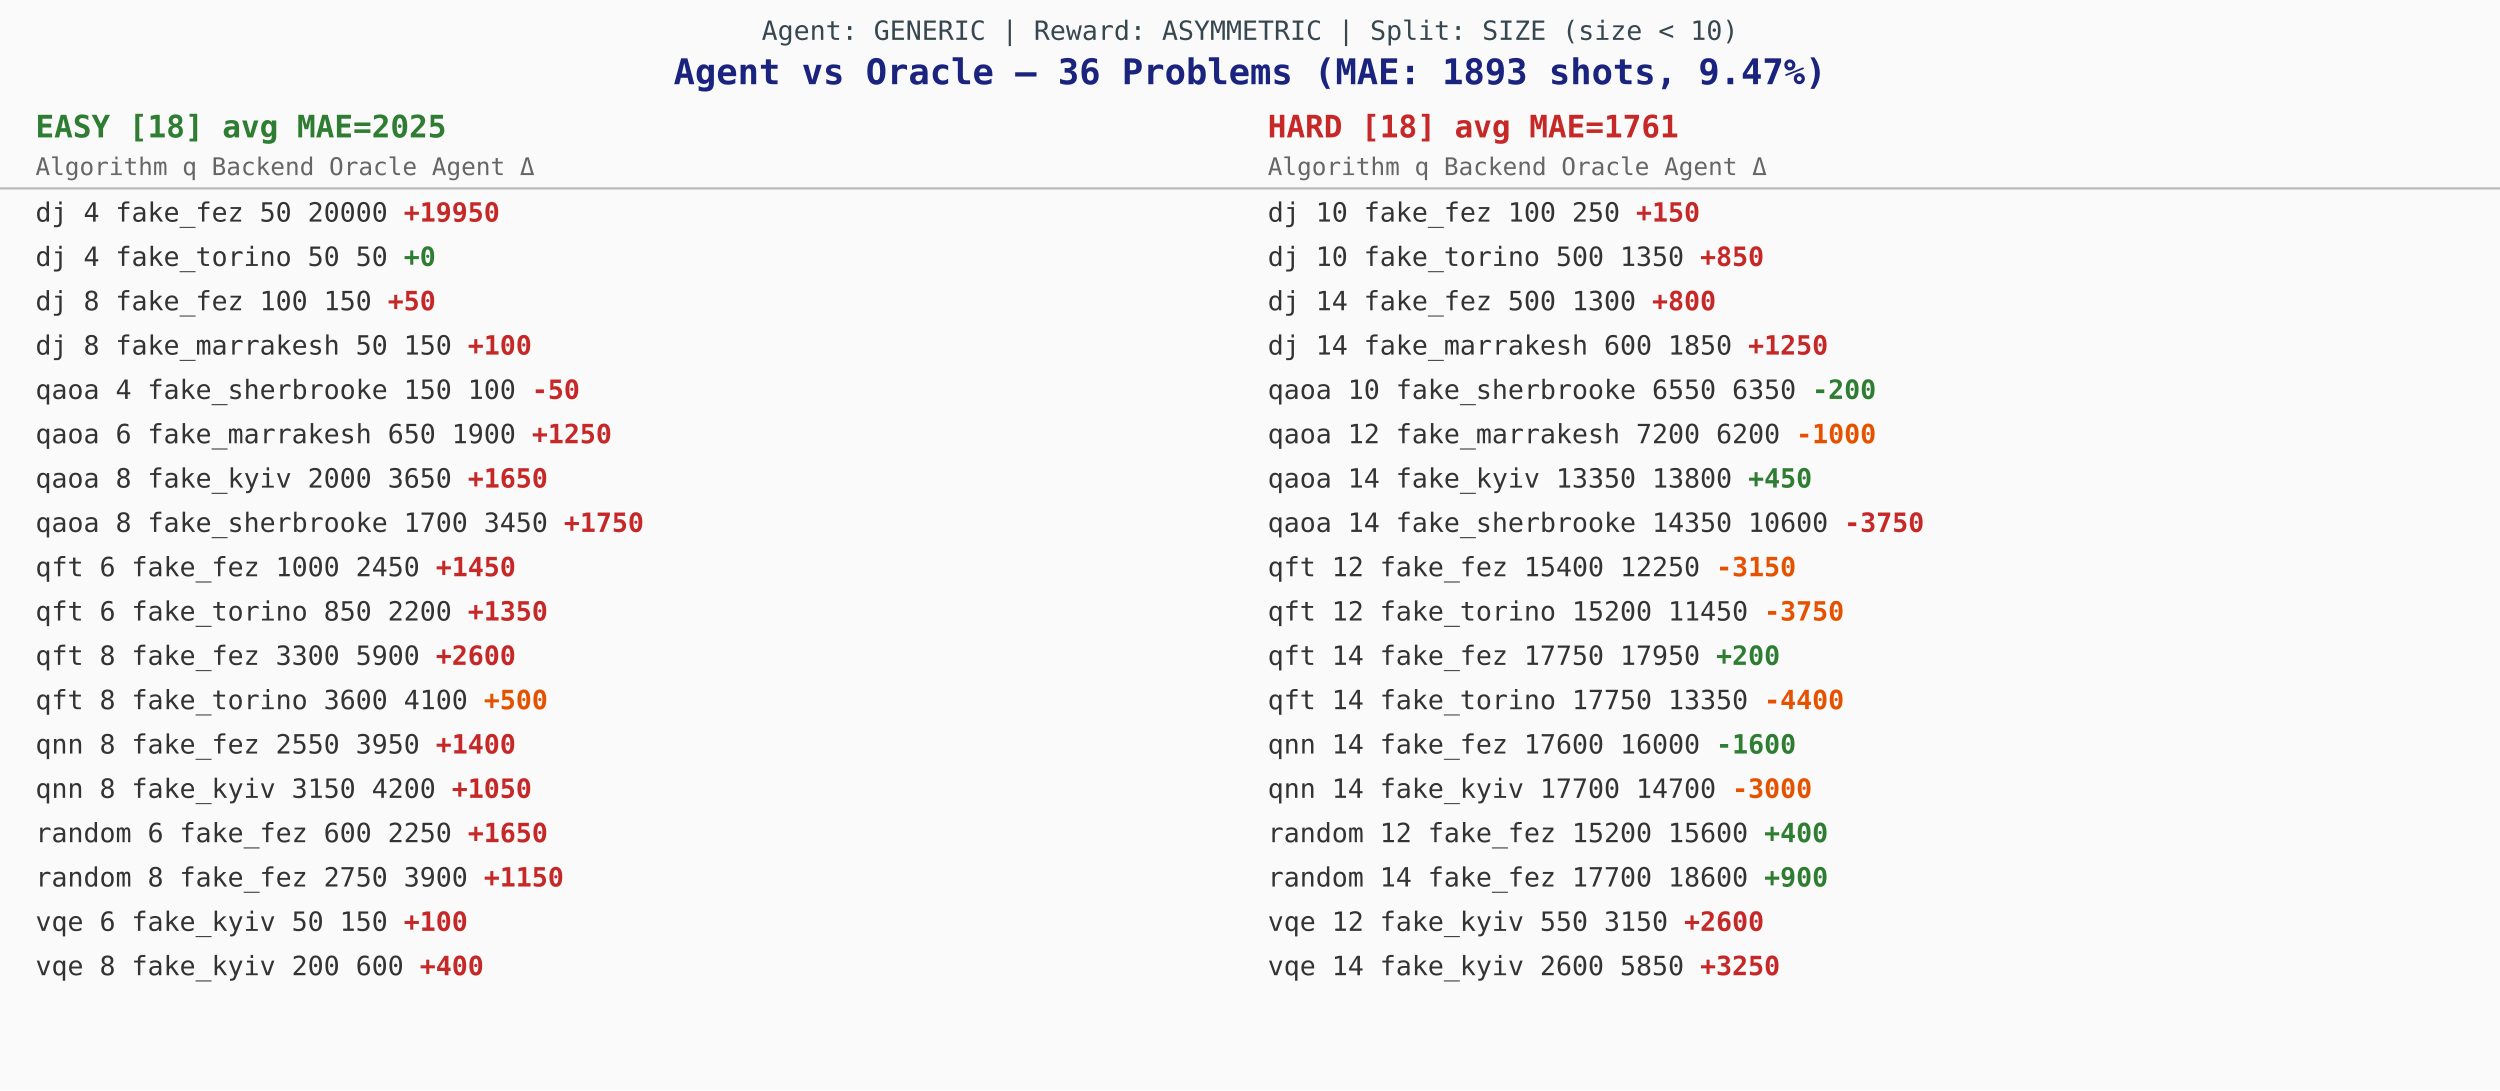
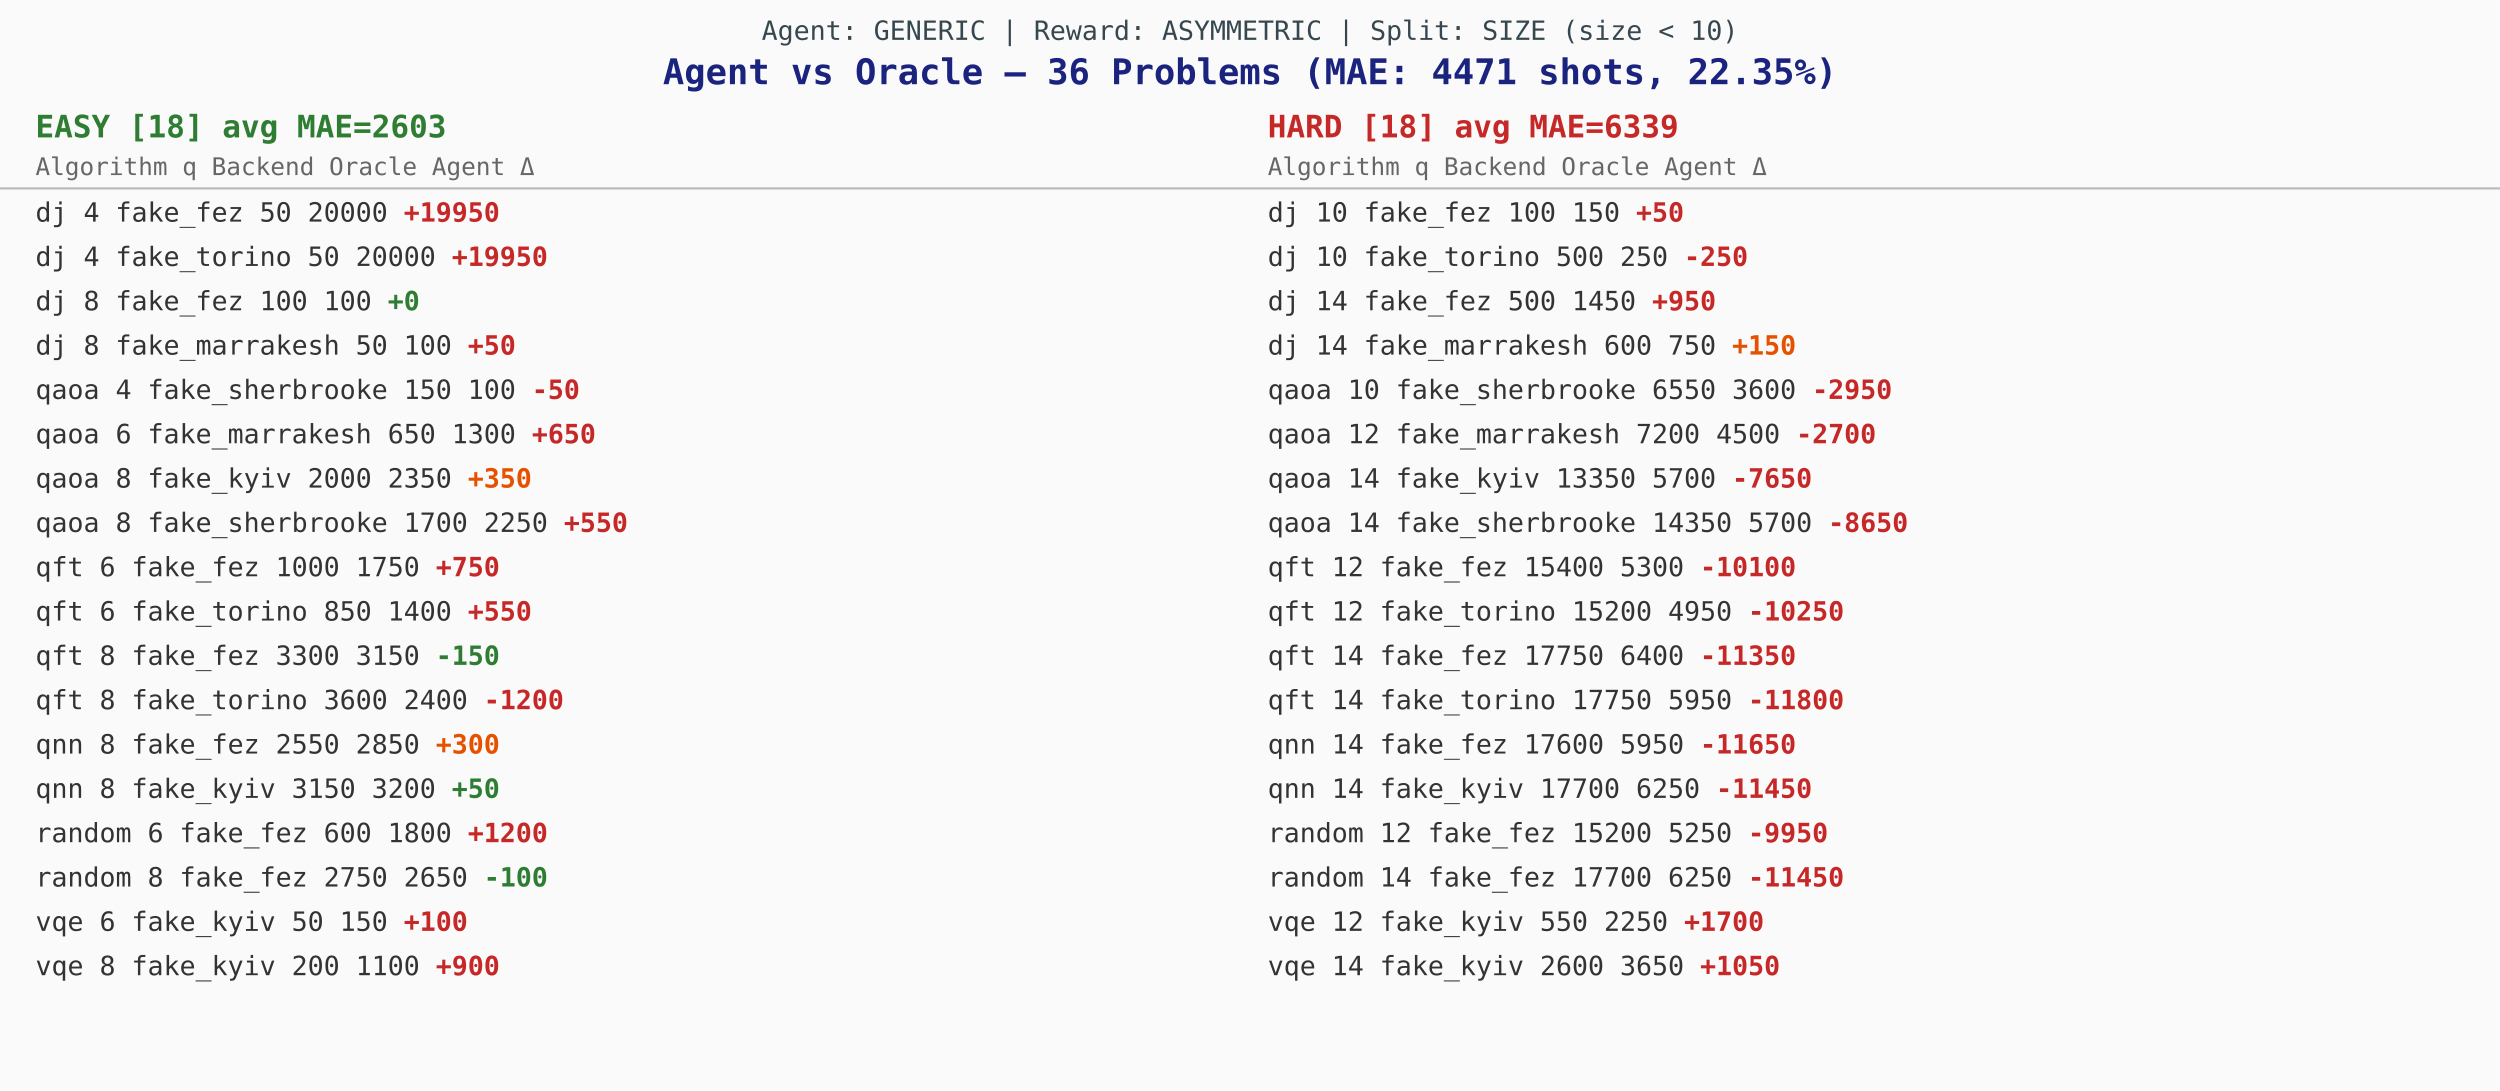
<svg xmlns="http://www.w3.org/2000/svg" width="1128" height="492" font-family="monospace" font-size="12">
  <rect width="1128" height="492" fill="#fafafa" />
  <text x="564" y="18" font-size="12" fill="#37474f" text-anchor="middle">Agent: GENERIC  |  Reward: ASYMMETRIC  |  Split: SIZE (size &lt; 10)</text>
-   <text x="564" y="38" font-size="16" font-weight="bold" fill="#1a237e" text-anchor="middle">Agent vs Oracle — 36 Problems  (MAE: 1893 shots, 9.47%)</text>
-   <text x="16" y="62" font-size="14" font-weight="bold" fill="#2e7d32">EASY [18]  avg MAE=2025</text>
-   <text x="572" y="62" font-size="14" font-weight="bold" fill="#c62828">HARD [18]  avg MAE=1761</text>
+   <text x="564" y="38" font-size="16" font-weight="bold" fill="#1a237e" text-anchor="middle">Agent vs Oracle — 36 Problems  (MAE: 4471 shots, 22.35%)</text>
+   <text x="16" y="62" font-size="14" font-weight="bold" fill="#2e7d32">EASY [18]  avg MAE=2603</text>
+   <text x="572" y="62" font-size="14" font-weight="bold" fill="#c62828">HARD [18]  avg MAE=6339</text>
  <text x="16" y="79" font-size="11" fill="#666">Algorithm    q  Backend             Oracle   Agent        Δ</text>
  <text x="572" y="79" font-size="11" fill="#666">Algorithm    q  Backend             Oracle   Agent        Δ</text>
  <line x1="0" y1="85" x2="1128" y2="85" stroke="#bbb" />
  <text x="16" y="100" fill="#333">      dj    4  fake_fez                50   20000  <tspan fill="#c62828" font-weight="bold"> +19950</tspan>
  </text>
-   <text x="16" y="120" fill="#333">      dj    4  fake_torino             50      50  <tspan fill="#2e7d32" font-weight="bold">     +0</tspan>
+   <text x="16" y="120" fill="#333">      dj    4  fake_torino             50   20000  <tspan fill="#c62828" font-weight="bold"> +19950</tspan>
  </text>
-   <text x="16" y="140" fill="#333">      dj    8  fake_fez               100     150  <tspan fill="#c62828" font-weight="bold">    +50</tspan>
+   <text x="16" y="140" fill="#333">      dj    8  fake_fez               100     100  <tspan fill="#2e7d32" font-weight="bold">     +0</tspan>
  </text>
-   <text x="16" y="160" fill="#333">      dj    8  fake_marrakesh          50     150  <tspan fill="#c62828" font-weight="bold">   +100</tspan>
+   <text x="16" y="160" fill="#333">      dj    8  fake_marrakesh          50     100  <tspan fill="#c62828" font-weight="bold">    +50</tspan>
  </text>
  <text x="16" y="180" fill="#333">    qaoa    4  fake_sherbrooke        150     100  <tspan fill="#c62828" font-weight="bold">    -50</tspan>
  </text>
-   <text x="16" y="200" fill="#333">    qaoa    6  fake_marrakesh         650    1900  <tspan fill="#c62828" font-weight="bold">  +1250</tspan>
+   <text x="16" y="200" fill="#333">    qaoa    6  fake_marrakesh         650    1300  <tspan fill="#c62828" font-weight="bold">   +650</tspan>
  </text>
-   <text x="16" y="220" fill="#333">    qaoa    8  fake_kyiv             2000    3650  <tspan fill="#c62828" font-weight="bold">  +1650</tspan>
+   <text x="16" y="220" fill="#333">    qaoa    8  fake_kyiv             2000    2350  <tspan fill="#e65100" font-weight="bold">   +350</tspan>
  </text>
-   <text x="16" y="240" fill="#333">    qaoa    8  fake_sherbrooke       1700    3450  <tspan fill="#c62828" font-weight="bold">  +1750</tspan>
+   <text x="16" y="240" fill="#333">    qaoa    8  fake_sherbrooke       1700    2250  <tspan fill="#c62828" font-weight="bold">   +550</tspan>
  </text>
-   <text x="16" y="260" fill="#333">     qft    6  fake_fez              1000    2450  <tspan fill="#c62828" font-weight="bold">  +1450</tspan>
+   <text x="16" y="260" fill="#333">     qft    6  fake_fez              1000    1750  <tspan fill="#c62828" font-weight="bold">   +750</tspan>
  </text>
-   <text x="16" y="280" fill="#333">     qft    6  fake_torino            850    2200  <tspan fill="#c62828" font-weight="bold">  +1350</tspan>
+   <text x="16" y="280" fill="#333">     qft    6  fake_torino            850    1400  <tspan fill="#c62828" font-weight="bold">   +550</tspan>
  </text>
-   <text x="16" y="300" fill="#333">     qft    8  fake_fez              3300    5900  <tspan fill="#c62828" font-weight="bold">  +2600</tspan>
+   <text x="16" y="300" fill="#333">     qft    8  fake_fez              3300    3150  <tspan fill="#2e7d32" font-weight="bold">   -150</tspan>
  </text>
-   <text x="16" y="320" fill="#333">     qft    8  fake_torino           3600    4100  <tspan fill="#e65100" font-weight="bold">   +500</tspan>
+   <text x="16" y="320" fill="#333">     qft    8  fake_torino           3600    2400  <tspan fill="#c62828" font-weight="bold">  -1200</tspan>
  </text>
-   <text x="16" y="340" fill="#333">     qnn    8  fake_fez              2550    3950  <tspan fill="#c62828" font-weight="bold">  +1400</tspan>
+   <text x="16" y="340" fill="#333">     qnn    8  fake_fez              2550    2850  <tspan fill="#e65100" font-weight="bold">   +300</tspan>
  </text>
-   <text x="16" y="360" fill="#333">     qnn    8  fake_kyiv             3150    4200  <tspan fill="#c62828" font-weight="bold">  +1050</tspan>
+   <text x="16" y="360" fill="#333">     qnn    8  fake_kyiv             3150    3200  <tspan fill="#2e7d32" font-weight="bold">    +50</tspan>
  </text>
-   <text x="16" y="380" fill="#333">  random    6  fake_fez               600    2250  <tspan fill="#c62828" font-weight="bold">  +1650</tspan>
+   <text x="16" y="380" fill="#333">  random    6  fake_fez               600    1800  <tspan fill="#c62828" font-weight="bold">  +1200</tspan>
  </text>
-   <text x="16" y="400" fill="#333">  random    8  fake_fez              2750    3900  <tspan fill="#c62828" font-weight="bold">  +1150</tspan>
+   <text x="16" y="400" fill="#333">  random    8  fake_fez              2750    2650  <tspan fill="#2e7d32" font-weight="bold">   -100</tspan>
  </text>
  <text x="16" y="420" fill="#333">     vqe    6  fake_kyiv               50     150  <tspan fill="#c62828" font-weight="bold">   +100</tspan>
  </text>
-   <text x="16" y="440" fill="#333">     vqe    8  fake_kyiv              200     600  <tspan fill="#c62828" font-weight="bold">   +400</tspan>
+   <text x="16" y="440" fill="#333">     vqe    8  fake_kyiv              200    1100  <tspan fill="#c62828" font-weight="bold">   +900</tspan>
  </text>
-   <text x="572" y="100" fill="#333">      dj   10  fake_fez               100     250  <tspan fill="#c62828" font-weight="bold">   +150</tspan>
+   <text x="572" y="100" fill="#333">      dj   10  fake_fez               100     150  <tspan fill="#c62828" font-weight="bold">    +50</tspan>
  </text>
-   <text x="572" y="120" fill="#333">      dj   10  fake_torino            500    1350  <tspan fill="#c62828" font-weight="bold">   +850</tspan>
+   <text x="572" y="120" fill="#333">      dj   10  fake_torino            500     250  <tspan fill="#c62828" font-weight="bold">   -250</tspan>
  </text>
-   <text x="572" y="140" fill="#333">      dj   14  fake_fez               500    1300  <tspan fill="#c62828" font-weight="bold">   +800</tspan>
+   <text x="572" y="140" fill="#333">      dj   14  fake_fez               500    1450  <tspan fill="#c62828" font-weight="bold">   +950</tspan>
  </text>
-   <text x="572" y="160" fill="#333">      dj   14  fake_marrakesh         600    1850  <tspan fill="#c62828" font-weight="bold">  +1250</tspan>
+   <text x="572" y="160" fill="#333">      dj   14  fake_marrakesh         600     750  <tspan fill="#e65100" font-weight="bold">   +150</tspan>
  </text>
-   <text x="572" y="180" fill="#333">    qaoa   10  fake_sherbrooke       6550    6350  <tspan fill="#2e7d32" font-weight="bold">   -200</tspan>
+   <text x="572" y="180" fill="#333">    qaoa   10  fake_sherbrooke       6550    3600  <tspan fill="#c62828" font-weight="bold">  -2950</tspan>
  </text>
-   <text x="572" y="200" fill="#333">    qaoa   12  fake_marrakesh        7200    6200  <tspan fill="#e65100" font-weight="bold">  -1000</tspan>
+   <text x="572" y="200" fill="#333">    qaoa   12  fake_marrakesh        7200    4500  <tspan fill="#c62828" font-weight="bold">  -2700</tspan>
  </text>
-   <text x="572" y="220" fill="#333">    qaoa   14  fake_kyiv            13350   13800  <tspan fill="#2e7d32" font-weight="bold">   +450</tspan>
+   <text x="572" y="220" fill="#333">    qaoa   14  fake_kyiv            13350    5700  <tspan fill="#c62828" font-weight="bold">  -7650</tspan>
  </text>
-   <text x="572" y="240" fill="#333">    qaoa   14  fake_sherbrooke      14350   10600  <tspan fill="#c62828" font-weight="bold">  -3750</tspan>
+   <text x="572" y="240" fill="#333">    qaoa   14  fake_sherbrooke      14350    5700  <tspan fill="#c62828" font-weight="bold">  -8650</tspan>
  </text>
-   <text x="572" y="260" fill="#333">     qft   12  fake_fez             15400   12250  <tspan fill="#e65100" font-weight="bold">  -3150</tspan>
+   <text x="572" y="260" fill="#333">     qft   12  fake_fez             15400    5300  <tspan fill="#c62828" font-weight="bold"> -10100</tspan>
  </text>
-   <text x="572" y="280" fill="#333">     qft   12  fake_torino          15200   11450  <tspan fill="#e65100" font-weight="bold">  -3750</tspan>
+   <text x="572" y="280" fill="#333">     qft   12  fake_torino          15200    4950  <tspan fill="#c62828" font-weight="bold"> -10250</tspan>
  </text>
-   <text x="572" y="300" fill="#333">     qft   14  fake_fez             17750   17950  <tspan fill="#2e7d32" font-weight="bold">   +200</tspan>
+   <text x="572" y="300" fill="#333">     qft   14  fake_fez             17750    6400  <tspan fill="#c62828" font-weight="bold"> -11350</tspan>
  </text>
-   <text x="572" y="320" fill="#333">     qft   14  fake_torino          17750   13350  <tspan fill="#e65100" font-weight="bold">  -4400</tspan>
+   <text x="572" y="320" fill="#333">     qft   14  fake_torino          17750    5950  <tspan fill="#c62828" font-weight="bold"> -11800</tspan>
  </text>
-   <text x="572" y="340" fill="#333">     qnn   14  fake_fez             17600   16000  <tspan fill="#2e7d32" font-weight="bold">  -1600</tspan>
+   <text x="572" y="340" fill="#333">     qnn   14  fake_fez             17600    5950  <tspan fill="#c62828" font-weight="bold"> -11650</tspan>
  </text>
-   <text x="572" y="360" fill="#333">     qnn   14  fake_kyiv            17700   14700  <tspan fill="#e65100" font-weight="bold">  -3000</tspan>
+   <text x="572" y="360" fill="#333">     qnn   14  fake_kyiv            17700    6250  <tspan fill="#c62828" font-weight="bold"> -11450</tspan>
  </text>
-   <text x="572" y="380" fill="#333">  random   12  fake_fez             15200   15600  <tspan fill="#2e7d32" font-weight="bold">   +400</tspan>
+   <text x="572" y="380" fill="#333">  random   12  fake_fez             15200    5250  <tspan fill="#c62828" font-weight="bold">  -9950</tspan>
  </text>
-   <text x="572" y="400" fill="#333">  random   14  fake_fez             17700   18600  <tspan fill="#2e7d32" font-weight="bold">   +900</tspan>
+   <text x="572" y="400" fill="#333">  random   14  fake_fez             17700    6250  <tspan fill="#c62828" font-weight="bold"> -11450</tspan>
  </text>
-   <text x="572" y="420" fill="#333">     vqe   12  fake_kyiv              550    3150  <tspan fill="#c62828" font-weight="bold">  +2600</tspan>
+   <text x="572" y="420" fill="#333">     vqe   12  fake_kyiv              550    2250  <tspan fill="#c62828" font-weight="bold">  +1700</tspan>
  </text>
-   <text x="572" y="440" fill="#333">     vqe   14  fake_kyiv             2600    5850  <tspan fill="#c62828" font-weight="bold">  +3250</tspan>
+   <text x="572" y="440" fill="#333">     vqe   14  fake_kyiv             2600    3650  <tspan fill="#c62828" font-weight="bold">  +1050</tspan>
  </text>
</svg>
